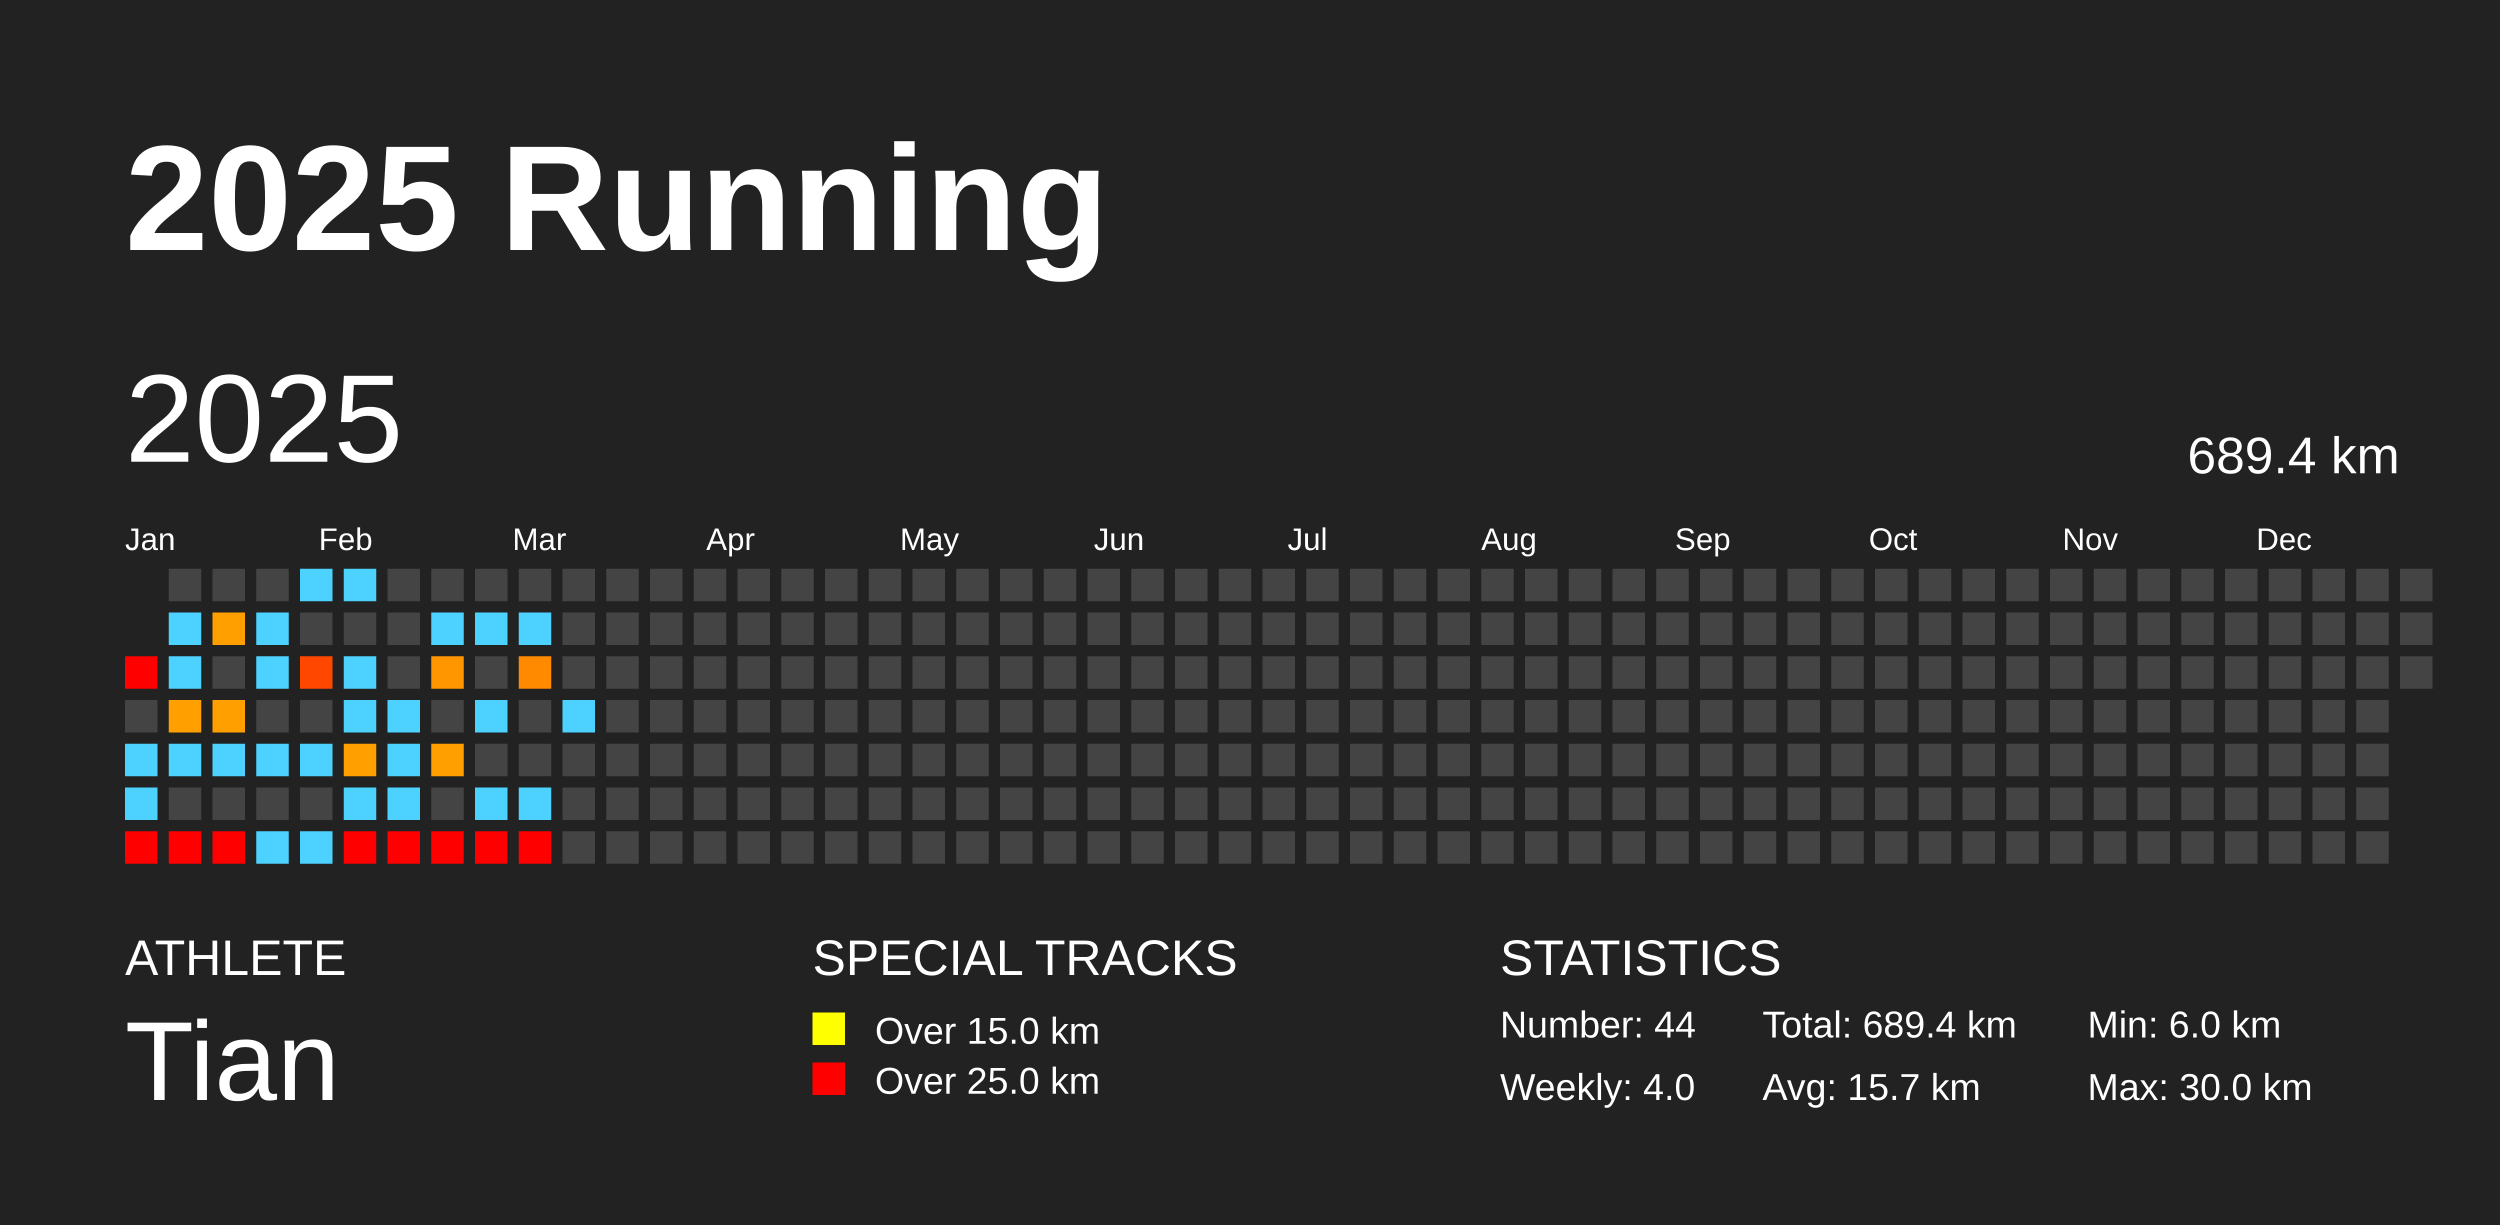
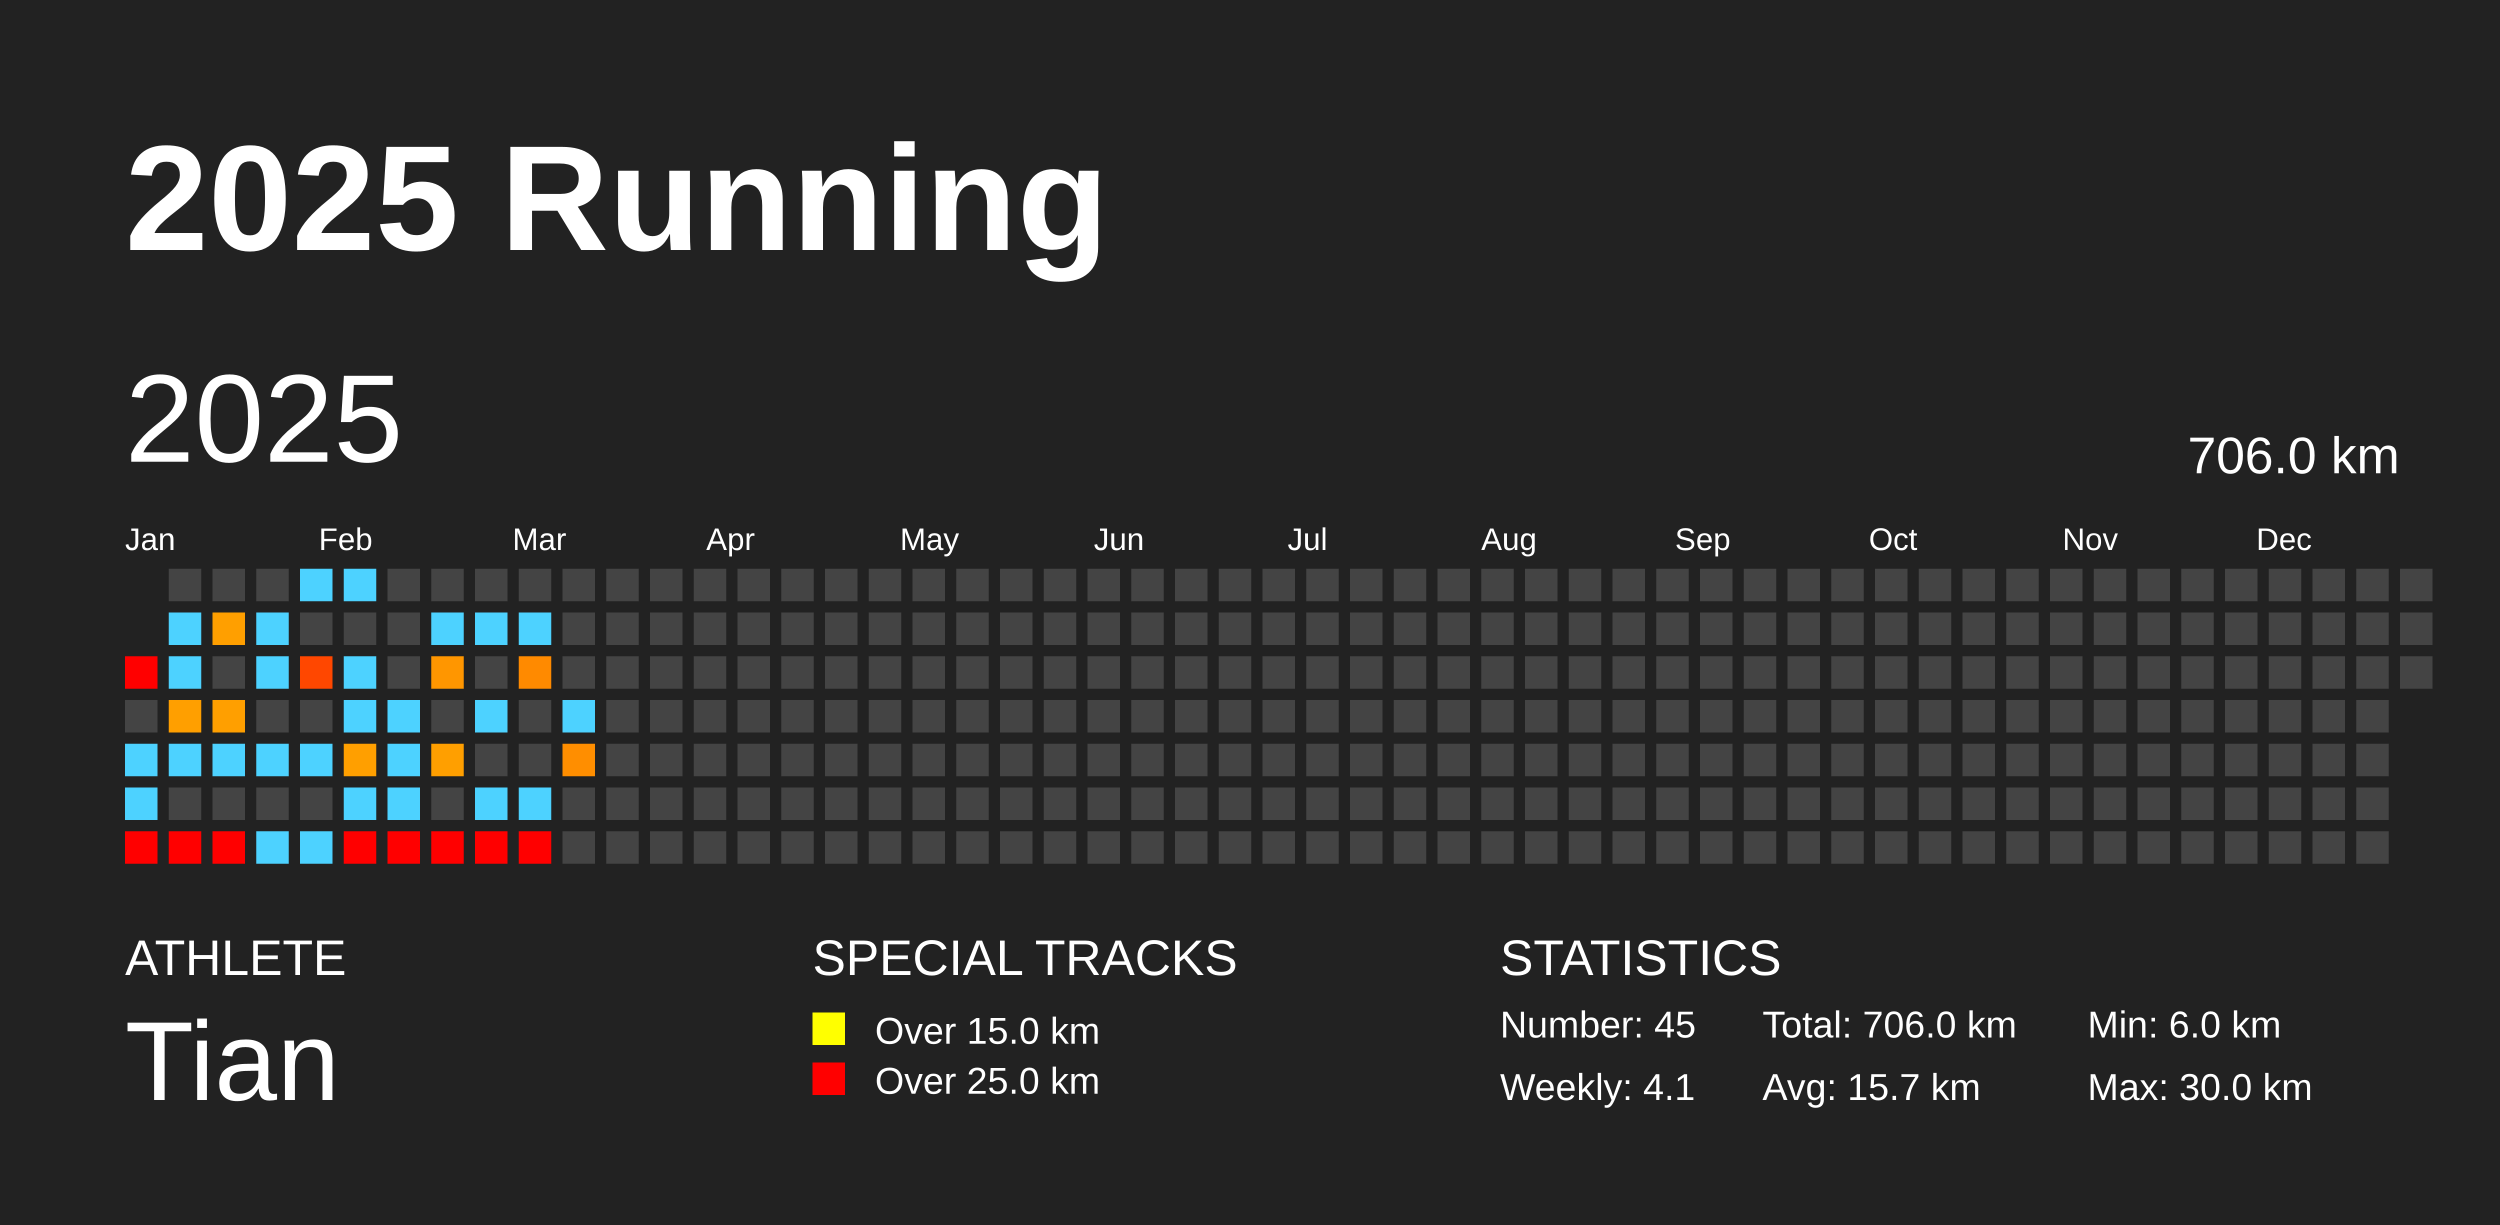
<svg xmlns="http://www.w3.org/2000/svg" baseProfile="full" height="98mm" version="1.1" viewBox="0,0,200,98" width="200mm">
  <defs />
  <rect fill="#222222" height="98" width="200" x="0" y="0" />
  <text fill="#FFFFFF" style="font-size:12px; font-family:Arial; font-weight:bold;" x="10" y="20">2025 Running</text>
  <text fill="#FFFFFF" style="font-size:4px; font-family:Arial" x="10" y="78">ATHLETE</text>
  <text fill="#FFFFFF" style="font-size:9px; font-family:Arial" x="10" y="88">Tian</text>
  <text fill="#FFFFFF" style="font-size:4px; font-family:Arial" x="65" y="78">SPECIAL TRACKS</text>
  <rect fill="yellow" height="2.6" width="2.6" x="65" y="81" />
  <text fill="#FFFFFF" style="font-size:3px; font-family:Arial" x="70" y="83.5">Over 15.0 km</text>
  <rect fill="red" height="2.6" width="2.6" x="65" y="85" />
  <text fill="#FFFFFF" style="font-size:3px; font-family:Arial" x="70" y="87.5">Over 25.0 km</text>
  <text fill="#FFFFFF" style="font-size:4px; font-family:Arial" x="120" y="78">STATISTICS</text>
-   <text fill="#FFFFFF" style="font-size:3px; font-family:Arial" x="120" y="83">Number: 44</text>
-   <text fill="#FFFFFF" style="font-size:3px; font-family:Arial" x="120" y="88">Weekly: 4.0</text>
-   <text fill="#FFFFFF" style="font-size:3px; font-family:Arial" x="141" y="83">Total: 689.4 km</text>
+   <text fill="#FFFFFF" style="font-size:3px; font-family:Arial" x="120" y="83">Number: 45</text>
+   <text fill="#FFFFFF" style="font-size:3px; font-family:Arial" x="120" y="88">Weekly: 4.1</text>
+   <text fill="#FFFFFF" style="font-size:3px; font-family:Arial" x="141" y="83">Total: 706.0 km</text>
  <text fill="#FFFFFF" style="font-size:3px; font-family:Arial" x="141" y="88">Avg: 15.7 km</text>
  <text fill="#FFFFFF" style="font-size:3px; font-family:Arial" x="167" y="83">Min: 6.0 km</text>
  <text fill="#FFFFFF" style="font-size:3px; font-family:Arial" x="167" y="88">Max: 30.0 km</text>
  <text dominant-baseline="hanging" fill="#FFFFFF" style="font-size:10.0px; font-family:Arial;" x="10" y="30">2025</text>
-   <text dominant-baseline="hanging" fill="#FFFFFF" style="font-size:4.125px; font-family:Arial;" x="175" y="35">689.4 km</text>
+   <text dominant-baseline="hanging" fill="#FFFFFF" style="font-size:4.125px; font-family:Arial;" x="175" y="35">706.0 km</text>
  <text fill="#FFFFFF" style="font-size:2.5px; font-family:Arial" x="10.0" y="44">Jan</text>
  <text fill="#FFFFFF" style="font-size:2.5px; font-family:Arial" x="25.5" y="44">Feb</text>
  <text fill="#FFFFFF" style="font-size:2.5px; font-family:Arial" x="41.0" y="44">Mar</text>
  <text fill="#FFFFFF" style="font-size:2.5px; font-family:Arial" x="56.5" y="44">Apr</text>
  <text fill="#FFFFFF" style="font-size:2.5px; font-family:Arial" x="72.0" y="44">May</text>
  <text fill="#FFFFFF" style="font-size:2.5px; font-family:Arial" x="87.5" y="44">Jun</text>
  <text fill="#FFFFFF" style="font-size:2.5px; font-family:Arial" x="103.0" y="44">Jul</text>
  <text fill="#FFFFFF" style="font-size:2.5px; font-family:Arial" x="118.5" y="44">Aug</text>
  <text fill="#FFFFFF" style="font-size:2.5px; font-family:Arial" x="134.0" y="44">Sep</text>
  <text fill="#FFFFFF" style="font-size:2.5px; font-family:Arial" x="149.5" y="44">Oct</text>
  <text fill="#FFFFFF" style="font-size:2.5px; font-family:Arial" x="165.0" y="44">Nov</text>
  <text fill="#FFFFFF" style="font-size:2.5px; font-family:Arial" x="180.5" y="44">Dec</text>
  <rect fill="red" height="2.6" width="2.6" x="10.0" y="52.5" />
  <rect fill="#444444" height="2.6" width="2.6" x="10.0" y="56.0" />
  <rect fill="#4dd2ff" height="2.6" width="2.6" x="10.0" y="59.5" />
  <rect fill="#4dd2ff" height="2.6" width="2.6" x="10.0" y="63.0" />
  <rect fill="red" height="2.6" width="2.6" x="10.0" y="66.5" />
  <rect fill="#444444" height="2.6" width="2.6" x="13.5" y="45.5" />
  <rect fill="#4dd2ff" height="2.6" width="2.6" x="13.5" y="49.0" />
  <rect fill="#4dd2ff" height="2.6" width="2.6" x="13.5" y="52.5" />
  <rect fill="#ff9f00" height="2.6" width="2.6" x="13.5" y="56.0" />
  <rect fill="#4dd2ff" height="2.6" width="2.6" x="13.5" y="59.5" />
  <rect fill="#444444" height="2.6" width="2.6" x="13.5" y="63.0" />
  <rect fill="red" height="2.6" width="2.6" x="13.5" y="66.5" />
  <rect fill="#444444" height="2.6" width="2.6" x="17.0" y="45.5" />
  <rect fill="#ff9f00" height="2.6" width="2.6" x="17.0" y="49.0" />
  <rect fill="#444444" height="2.6" width="2.6" x="17.0" y="52.5" />
  <rect fill="#ff9f00" height="2.6" width="2.6" x="17.0" y="56.0" />
  <rect fill="#4dd2ff" height="2.6" width="2.6" x="17.0" y="59.5" />
  <rect fill="#444444" height="2.6" width="2.6" x="17.0" y="63.0" />
  <rect fill="red" height="2.6" width="2.6" x="17.0" y="66.5" />
  <rect fill="#444444" height="2.6" width="2.6" x="20.5" y="45.5" />
  <rect fill="#4dd2ff" height="2.6" width="2.6" x="20.5" y="49.0" />
  <rect fill="#4dd2ff" height="2.6" width="2.6" x="20.5" y="52.5" />
  <rect fill="#444444" height="2.6" width="2.6" x="20.5" y="56.0" />
  <rect fill="#4dd2ff" height="2.6" width="2.6" x="20.5" y="59.5" />
  <rect fill="#444444" height="2.6" width="2.6" x="20.5" y="63.0" />
  <rect fill="#4dd2ff" height="2.6" width="2.6" x="20.5" y="66.5" />
  <rect fill="#4dd2ff" height="2.6" width="2.6" x="24.0" y="45.5" />
  <rect fill="#444444" height="2.6" width="2.6" x="24.0" y="49.0" />
  <rect fill="#ff4700" height="2.6" width="2.6" x="24.0" y="52.5" />
  <rect fill="#444444" height="2.6" width="2.6" x="24.0" y="56.0" />
  <rect fill="#4dd2ff" height="2.6" width="2.6" x="24.0" y="59.5" />
  <rect fill="#444444" height="2.6" width="2.6" x="24.0" y="63.0" />
  <rect fill="#4dd2ff" height="2.6" width="2.6" x="24.0" y="66.5" />
  <rect fill="#4dd2ff" height="2.6" width="2.6" x="27.5" y="45.5" />
  <rect fill="#444444" height="2.6" width="2.6" x="27.5" y="49.0" />
  <rect fill="#4dd2ff" height="2.6" width="2.6" x="27.5" y="52.5" />
  <rect fill="#4dd2ff" height="2.6" width="2.6" x="27.5" y="56.0" />
  <rect fill="#ff9f00" height="2.6" width="2.6" x="27.5" y="59.5" />
  <rect fill="#4dd2ff" height="2.6" width="2.6" x="27.5" y="63.0" />
  <rect fill="red" height="2.6" width="2.6" x="27.5" y="66.5" />
  <rect fill="#444444" height="2.6" width="2.6" x="31.0" y="45.5" />
  <rect fill="#444444" height="2.6" width="2.6" x="31.0" y="49.0" />
  <rect fill="#444444" height="2.6" width="2.6" x="31.0" y="52.5" />
  <rect fill="#4dd2ff" height="2.6" width="2.6" x="31.0" y="56.0" />
  <rect fill="#4dd2ff" height="2.6" width="2.6" x="31.0" y="59.5" />
  <rect fill="#4dd2ff" height="2.6" width="2.6" x="31.0" y="63.0" />
  <rect fill="red" height="2.6" width="2.6" x="31.0" y="66.5" />
  <rect fill="#444444" height="2.6" width="2.6" x="34.5" y="45.5" />
  <rect fill="#4dd2ff" height="2.6" width="2.6" x="34.5" y="49.0" />
  <rect fill="#ff9600" height="2.6" width="2.6" x="34.5" y="52.5" />
  <rect fill="#444444" height="2.6" width="2.6" x="34.5" y="56.0" />
  <rect fill="#ff9f00" height="2.6" width="2.6" x="34.5" y="59.5" />
  <rect fill="#444444" height="2.6" width="2.6" x="34.5" y="63.0" />
  <rect fill="red" height="2.6" width="2.6" x="34.5" y="66.5" />
  <rect fill="#444444" height="2.6" width="2.6" x="38.0" y="45.5" />
  <rect fill="#4dd2ff" height="2.6" width="2.6" x="38.0" y="49.0" />
  <rect fill="#444444" height="2.6" width="2.6" x="38.0" y="52.5" />
  <rect fill="#4dd2ff" height="2.6" width="2.6" x="38.0" y="56.0" />
  <rect fill="#444444" height="2.6" width="2.6" x="38.0" y="59.5" />
  <rect fill="#4dd2ff" height="2.6" width="2.6" x="38.0" y="63.0" />
  <rect fill="red" height="2.6" width="2.6" x="38.0" y="66.5" />
  <rect fill="#444444" height="2.6" width="2.6" x="41.5" y="45.5" />
  <rect fill="#4dd2ff" height="2.6" width="2.6" x="41.5" y="49.0" />
  <rect fill="#ff8a00" height="2.6" width="2.6" x="41.5" y="52.5" />
  <rect fill="#444444" height="2.6" width="2.6" x="41.5" y="56.0" />
  <rect fill="#444444" height="2.6" width="2.6" x="41.5" y="59.5" />
  <rect fill="#4dd2ff" height="2.6" width="2.6" x="41.5" y="63.0" />
  <rect fill="red" height="2.6" width="2.6" x="41.5" y="66.5" />
  <rect fill="#444444" height="2.6" width="2.6" x="45.0" y="45.5" />
  <rect fill="#444444" height="2.6" width="2.6" x="45.0" y="49.0" />
  <rect fill="#444444" height="2.6" width="2.6" x="45.0" y="52.5" />
  <rect fill="#4dd2ff" height="2.6" width="2.6" x="45.0" y="56.0" />
-   <rect fill="#444444" height="2.6" width="2.6" x="45.0" y="59.5" />
+   <rect fill="#ff8e00" height="2.6" width="2.6" x="45.0" y="59.5" />
  <rect fill="#444444" height="2.6" width="2.6" x="45.0" y="63.0" />
  <rect fill="#444444" height="2.6" width="2.6" x="45.0" y="66.5" />
  <rect fill="#444444" height="2.6" width="2.6" x="48.5" y="45.5" />
  <rect fill="#444444" height="2.6" width="2.6" x="48.5" y="49.0" />
  <rect fill="#444444" height="2.6" width="2.6" x="48.5" y="52.5" />
  <rect fill="#444444" height="2.6" width="2.6" x="48.5" y="56.0" />
  <rect fill="#444444" height="2.6" width="2.6" x="48.5" y="59.5" />
  <rect fill="#444444" height="2.6" width="2.6" x="48.5" y="63.0" />
  <rect fill="#444444" height="2.6" width="2.6" x="48.5" y="66.5" />
  <rect fill="#444444" height="2.6" width="2.6" x="52.0" y="45.5" />
  <rect fill="#444444" height="2.6" width="2.6" x="52.0" y="49.0" />
  <rect fill="#444444" height="2.6" width="2.6" x="52.0" y="52.5" />
  <rect fill="#444444" height="2.6" width="2.6" x="52.0" y="56.0" />
  <rect fill="#444444" height="2.6" width="2.6" x="52.0" y="59.5" />
  <rect fill="#444444" height="2.6" width="2.6" x="52.0" y="63.0" />
  <rect fill="#444444" height="2.6" width="2.6" x="52.0" y="66.5" />
  <rect fill="#444444" height="2.6" width="2.6" x="55.5" y="45.5" />
  <rect fill="#444444" height="2.6" width="2.6" x="55.5" y="49.0" />
  <rect fill="#444444" height="2.6" width="2.6" x="55.5" y="52.5" />
  <rect fill="#444444" height="2.6" width="2.6" x="55.5" y="56.0" />
  <rect fill="#444444" height="2.6" width="2.6" x="55.5" y="59.5" />
  <rect fill="#444444" height="2.6" width="2.6" x="55.5" y="63.0" />
  <rect fill="#444444" height="2.6" width="2.6" x="55.5" y="66.5" />
  <rect fill="#444444" height="2.6" width="2.6" x="59.0" y="45.5" />
  <rect fill="#444444" height="2.6" width="2.6" x="59.0" y="49.0" />
  <rect fill="#444444" height="2.6" width="2.6" x="59.0" y="52.5" />
  <rect fill="#444444" height="2.6" width="2.6" x="59.0" y="56.0" />
  <rect fill="#444444" height="2.6" width="2.6" x="59.0" y="59.5" />
  <rect fill="#444444" height="2.6" width="2.6" x="59.0" y="63.0" />
  <rect fill="#444444" height="2.6" width="2.6" x="59.0" y="66.5" />
  <rect fill="#444444" height="2.6" width="2.6" x="62.5" y="45.5" />
  <rect fill="#444444" height="2.6" width="2.6" x="62.5" y="49.0" />
  <rect fill="#444444" height="2.6" width="2.6" x="62.5" y="52.5" />
  <rect fill="#444444" height="2.6" width="2.6" x="62.5" y="56.0" />
  <rect fill="#444444" height="2.6" width="2.6" x="62.5" y="59.5" />
  <rect fill="#444444" height="2.6" width="2.6" x="62.5" y="63.0" />
  <rect fill="#444444" height="2.6" width="2.6" x="62.5" y="66.5" />
  <rect fill="#444444" height="2.6" width="2.6" x="66.0" y="45.5" />
  <rect fill="#444444" height="2.6" width="2.6" x="66.0" y="49.0" />
  <rect fill="#444444" height="2.6" width="2.6" x="66.0" y="52.5" />
  <rect fill="#444444" height="2.6" width="2.6" x="66.0" y="56.0" />
  <rect fill="#444444" height="2.6" width="2.6" x="66.0" y="59.5" />
  <rect fill="#444444" height="2.6" width="2.6" x="66.0" y="63.0" />
  <rect fill="#444444" height="2.6" width="2.6" x="66.0" y="66.5" />
  <rect fill="#444444" height="2.6" width="2.6" x="69.5" y="45.5" />
  <rect fill="#444444" height="2.6" width="2.6" x="69.5" y="49.0" />
  <rect fill="#444444" height="2.6" width="2.6" x="69.5" y="52.5" />
  <rect fill="#444444" height="2.6" width="2.6" x="69.5" y="56.0" />
  <rect fill="#444444" height="2.6" width="2.6" x="69.5" y="59.5" />
  <rect fill="#444444" height="2.6" width="2.6" x="69.5" y="63.0" />
  <rect fill="#444444" height="2.6" width="2.6" x="69.5" y="66.5" />
  <rect fill="#444444" height="2.6" width="2.6" x="73.0" y="45.5" />
  <rect fill="#444444" height="2.6" width="2.6" x="73.0" y="49.0" />
  <rect fill="#444444" height="2.6" width="2.6" x="73.0" y="52.5" />
  <rect fill="#444444" height="2.6" width="2.6" x="73.0" y="56.0" />
  <rect fill="#444444" height="2.6" width="2.6" x="73.0" y="59.5" />
  <rect fill="#444444" height="2.6" width="2.6" x="73.0" y="63.0" />
  <rect fill="#444444" height="2.6" width="2.6" x="73.0" y="66.5" />
  <rect fill="#444444" height="2.6" width="2.6" x="76.5" y="45.5" />
  <rect fill="#444444" height="2.6" width="2.6" x="76.5" y="49.0" />
  <rect fill="#444444" height="2.6" width="2.6" x="76.5" y="52.5" />
  <rect fill="#444444" height="2.6" width="2.6" x="76.5" y="56.0" />
  <rect fill="#444444" height="2.6" width="2.6" x="76.5" y="59.5" />
  <rect fill="#444444" height="2.6" width="2.6" x="76.5" y="63.0" />
  <rect fill="#444444" height="2.6" width="2.6" x="76.5" y="66.5" />
  <rect fill="#444444" height="2.6" width="2.6" x="80.0" y="45.5" />
  <rect fill="#444444" height="2.6" width="2.6" x="80.0" y="49.0" />
  <rect fill="#444444" height="2.6" width="2.6" x="80.0" y="52.5" />
  <rect fill="#444444" height="2.6" width="2.6" x="80.0" y="56.0" />
  <rect fill="#444444" height="2.6" width="2.6" x="80.0" y="59.5" />
  <rect fill="#444444" height="2.6" width="2.6" x="80.0" y="63.0" />
  <rect fill="#444444" height="2.6" width="2.6" x="80.0" y="66.5" />
  <rect fill="#444444" height="2.6" width="2.6" x="83.5" y="45.5" />
  <rect fill="#444444" height="2.6" width="2.6" x="83.5" y="49.0" />
  <rect fill="#444444" height="2.6" width="2.6" x="83.5" y="52.5" />
  <rect fill="#444444" height="2.6" width="2.6" x="83.5" y="56.0" />
  <rect fill="#444444" height="2.6" width="2.6" x="83.5" y="59.5" />
  <rect fill="#444444" height="2.6" width="2.6" x="83.5" y="63.0" />
  <rect fill="#444444" height="2.6" width="2.6" x="83.5" y="66.5" />
  <rect fill="#444444" height="2.6" width="2.6" x="87.0" y="45.5" />
  <rect fill="#444444" height="2.6" width="2.6" x="87.0" y="49.0" />
  <rect fill="#444444" height="2.6" width="2.6" x="87.0" y="52.5" />
  <rect fill="#444444" height="2.6" width="2.6" x="87.0" y="56.0" />
  <rect fill="#444444" height="2.6" width="2.6" x="87.0" y="59.5" />
  <rect fill="#444444" height="2.6" width="2.6" x="87.0" y="63.0" />
  <rect fill="#444444" height="2.6" width="2.6" x="87.0" y="66.5" />
  <rect fill="#444444" height="2.6" width="2.6" x="90.5" y="45.5" />
  <rect fill="#444444" height="2.6" width="2.6" x="90.5" y="49.0" />
  <rect fill="#444444" height="2.6" width="2.6" x="90.5" y="52.5" />
  <rect fill="#444444" height="2.6" width="2.6" x="90.5" y="56.0" />
  <rect fill="#444444" height="2.6" width="2.6" x="90.5" y="59.5" />
  <rect fill="#444444" height="2.6" width="2.6" x="90.5" y="63.0" />
  <rect fill="#444444" height="2.6" width="2.6" x="90.5" y="66.5" />
  <rect fill="#444444" height="2.6" width="2.6" x="94.0" y="45.5" />
  <rect fill="#444444" height="2.6" width="2.6" x="94.0" y="49.0" />
  <rect fill="#444444" height="2.6" width="2.6" x="94.0" y="52.5" />
  <rect fill="#444444" height="2.6" width="2.6" x="94.0" y="56.0" />
  <rect fill="#444444" height="2.6" width="2.6" x="94.0" y="59.5" />
  <rect fill="#444444" height="2.6" width="2.6" x="94.0" y="63.0" />
  <rect fill="#444444" height="2.6" width="2.6" x="94.0" y="66.5" />
  <rect fill="#444444" height="2.6" width="2.6" x="97.5" y="45.5" />
  <rect fill="#444444" height="2.6" width="2.6" x="97.5" y="49.0" />
  <rect fill="#444444" height="2.6" width="2.6" x="97.5" y="52.5" />
  <rect fill="#444444" height="2.6" width="2.6" x="97.5" y="56.0" />
  <rect fill="#444444" height="2.6" width="2.6" x="97.5" y="59.5" />
  <rect fill="#444444" height="2.6" width="2.6" x="97.5" y="63.0" />
  <rect fill="#444444" height="2.6" width="2.6" x="97.5" y="66.5" />
  <rect fill="#444444" height="2.6" width="2.6" x="101.0" y="45.5" />
  <rect fill="#444444" height="2.6" width="2.6" x="101.0" y="49.0" />
  <rect fill="#444444" height="2.6" width="2.6" x="101.0" y="52.5" />
  <rect fill="#444444" height="2.6" width="2.6" x="101.0" y="56.0" />
  <rect fill="#444444" height="2.6" width="2.6" x="101.0" y="59.5" />
  <rect fill="#444444" height="2.6" width="2.6" x="101.0" y="63.0" />
  <rect fill="#444444" height="2.6" width="2.6" x="101.0" y="66.5" />
  <rect fill="#444444" height="2.6" width="2.6" x="104.5" y="45.5" />
  <rect fill="#444444" height="2.6" width="2.6" x="104.5" y="49.0" />
  <rect fill="#444444" height="2.6" width="2.6" x="104.5" y="52.5" />
  <rect fill="#444444" height="2.6" width="2.6" x="104.5" y="56.0" />
  <rect fill="#444444" height="2.6" width="2.6" x="104.5" y="59.5" />
  <rect fill="#444444" height="2.6" width="2.6" x="104.5" y="63.0" />
  <rect fill="#444444" height="2.6" width="2.6" x="104.5" y="66.5" />
  <rect fill="#444444" height="2.6" width="2.6" x="108.0" y="45.5" />
  <rect fill="#444444" height="2.6" width="2.6" x="108.0" y="49.0" />
  <rect fill="#444444" height="2.6" width="2.6" x="108.0" y="52.5" />
  <rect fill="#444444" height="2.6" width="2.6" x="108.0" y="56.0" />
  <rect fill="#444444" height="2.6" width="2.6" x="108.0" y="59.5" />
  <rect fill="#444444" height="2.6" width="2.6" x="108.0" y="63.0" />
  <rect fill="#444444" height="2.6" width="2.6" x="108.0" y="66.5" />
  <rect fill="#444444" height="2.6" width="2.6" x="111.5" y="45.5" />
  <rect fill="#444444" height="2.6" width="2.6" x="111.5" y="49.0" />
  <rect fill="#444444" height="2.6" width="2.6" x="111.5" y="52.5" />
  <rect fill="#444444" height="2.6" width="2.6" x="111.5" y="56.0" />
  <rect fill="#444444" height="2.6" width="2.6" x="111.5" y="59.5" />
  <rect fill="#444444" height="2.6" width="2.6" x="111.5" y="63.0" />
  <rect fill="#444444" height="2.6" width="2.6" x="111.5" y="66.5" />
  <rect fill="#444444" height="2.6" width="2.6" x="115.0" y="45.5" />
  <rect fill="#444444" height="2.6" width="2.6" x="115.0" y="49.0" />
  <rect fill="#444444" height="2.6" width="2.6" x="115.0" y="52.5" />
  <rect fill="#444444" height="2.6" width="2.6" x="115.0" y="56.0" />
  <rect fill="#444444" height="2.6" width="2.6" x="115.0" y="59.5" />
  <rect fill="#444444" height="2.6" width="2.6" x="115.0" y="63.0" />
  <rect fill="#444444" height="2.6" width="2.6" x="115.0" y="66.5" />
  <rect fill="#444444" height="2.6" width="2.6" x="118.5" y="45.5" />
  <rect fill="#444444" height="2.6" width="2.6" x="118.5" y="49.0" />
  <rect fill="#444444" height="2.6" width="2.6" x="118.5" y="52.5" />
  <rect fill="#444444" height="2.6" width="2.6" x="118.5" y="56.0" />
  <rect fill="#444444" height="2.6" width="2.6" x="118.5" y="59.5" />
  <rect fill="#444444" height="2.6" width="2.6" x="118.5" y="63.0" />
  <rect fill="#444444" height="2.6" width="2.6" x="118.5" y="66.5" />
  <rect fill="#444444" height="2.6" width="2.6" x="122.0" y="45.5" />
  <rect fill="#444444" height="2.6" width="2.6" x="122.0" y="49.0" />
  <rect fill="#444444" height="2.6" width="2.6" x="122.0" y="52.5" />
  <rect fill="#444444" height="2.6" width="2.6" x="122.0" y="56.0" />
  <rect fill="#444444" height="2.6" width="2.6" x="122.0" y="59.5" />
  <rect fill="#444444" height="2.6" width="2.6" x="122.0" y="63.0" />
  <rect fill="#444444" height="2.6" width="2.6" x="122.0" y="66.5" />
  <rect fill="#444444" height="2.6" width="2.6" x="125.5" y="45.5" />
  <rect fill="#444444" height="2.6" width="2.6" x="125.5" y="49.0" />
  <rect fill="#444444" height="2.6" width="2.6" x="125.5" y="52.5" />
  <rect fill="#444444" height="2.6" width="2.6" x="125.5" y="56.0" />
  <rect fill="#444444" height="2.6" width="2.6" x="125.5" y="59.5" />
  <rect fill="#444444" height="2.6" width="2.6" x="125.5" y="63.0" />
  <rect fill="#444444" height="2.6" width="2.6" x="125.5" y="66.5" />
  <rect fill="#444444" height="2.6" width="2.6" x="129.0" y="45.5" />
  <rect fill="#444444" height="2.6" width="2.6" x="129.0" y="49.0" />
  <rect fill="#444444" height="2.6" width="2.6" x="129.0" y="52.5" />
  <rect fill="#444444" height="2.6" width="2.6" x="129.0" y="56.0" />
  <rect fill="#444444" height="2.6" width="2.6" x="129.0" y="59.5" />
  <rect fill="#444444" height="2.6" width="2.6" x="129.0" y="63.0" />
  <rect fill="#444444" height="2.6" width="2.6" x="129.0" y="66.5" />
  <rect fill="#444444" height="2.6" width="2.6" x="132.5" y="45.5" />
  <rect fill="#444444" height="2.6" width="2.6" x="132.5" y="49.0" />
  <rect fill="#444444" height="2.6" width="2.6" x="132.5" y="52.5" />
  <rect fill="#444444" height="2.6" width="2.6" x="132.5" y="56.0" />
  <rect fill="#444444" height="2.6" width="2.6" x="132.5" y="59.5" />
  <rect fill="#444444" height="2.6" width="2.6" x="132.5" y="63.0" />
  <rect fill="#444444" height="2.6" width="2.6" x="132.5" y="66.5" />
  <rect fill="#444444" height="2.6" width="2.6" x="136.0" y="45.5" />
  <rect fill="#444444" height="2.6" width="2.6" x="136.0" y="49.0" />
  <rect fill="#444444" height="2.6" width="2.6" x="136.0" y="52.5" />
  <rect fill="#444444" height="2.6" width="2.6" x="136.0" y="56.0" />
  <rect fill="#444444" height="2.6" width="2.6" x="136.0" y="59.5" />
  <rect fill="#444444" height="2.6" width="2.6" x="136.0" y="63.0" />
  <rect fill="#444444" height="2.6" width="2.6" x="136.0" y="66.5" />
  <rect fill="#444444" height="2.6" width="2.6" x="139.5" y="45.5" />
  <rect fill="#444444" height="2.6" width="2.6" x="139.5" y="49.0" />
  <rect fill="#444444" height="2.6" width="2.6" x="139.5" y="52.5" />
  <rect fill="#444444" height="2.6" width="2.6" x="139.5" y="56.0" />
  <rect fill="#444444" height="2.6" width="2.6" x="139.5" y="59.5" />
  <rect fill="#444444" height="2.6" width="2.6" x="139.5" y="63.0" />
  <rect fill="#444444" height="2.6" width="2.6" x="139.5" y="66.5" />
  <rect fill="#444444" height="2.6" width="2.6" x="143.0" y="45.5" />
  <rect fill="#444444" height="2.6" width="2.6" x="143.0" y="49.0" />
  <rect fill="#444444" height="2.6" width="2.6" x="143.0" y="52.5" />
  <rect fill="#444444" height="2.6" width="2.6" x="143.0" y="56.0" />
  <rect fill="#444444" height="2.6" width="2.6" x="143.0" y="59.5" />
  <rect fill="#444444" height="2.6" width="2.6" x="143.0" y="63.0" />
  <rect fill="#444444" height="2.6" width="2.6" x="143.0" y="66.5" />
  <rect fill="#444444" height="2.6" width="2.6" x="146.5" y="45.5" />
  <rect fill="#444444" height="2.6" width="2.6" x="146.5" y="49.0" />
  <rect fill="#444444" height="2.6" width="2.6" x="146.5" y="52.5" />
  <rect fill="#444444" height="2.6" width="2.6" x="146.5" y="56.0" />
  <rect fill="#444444" height="2.6" width="2.6" x="146.5" y="59.5" />
  <rect fill="#444444" height="2.6" width="2.6" x="146.5" y="63.0" />
  <rect fill="#444444" height="2.6" width="2.6" x="146.5" y="66.5" />
  <rect fill="#444444" height="2.6" width="2.6" x="150.0" y="45.5" />
  <rect fill="#444444" height="2.6" width="2.6" x="150.0" y="49.0" />
  <rect fill="#444444" height="2.6" width="2.6" x="150.0" y="52.5" />
  <rect fill="#444444" height="2.6" width="2.6" x="150.0" y="56.0" />
  <rect fill="#444444" height="2.6" width="2.6" x="150.0" y="59.5" />
  <rect fill="#444444" height="2.6" width="2.6" x="150.0" y="63.0" />
  <rect fill="#444444" height="2.6" width="2.6" x="150.0" y="66.5" />
  <rect fill="#444444" height="2.6" width="2.6" x="153.5" y="45.5" />
  <rect fill="#444444" height="2.6" width="2.6" x="153.5" y="49.0" />
  <rect fill="#444444" height="2.6" width="2.6" x="153.5" y="52.5" />
  <rect fill="#444444" height="2.6" width="2.6" x="153.5" y="56.0" />
  <rect fill="#444444" height="2.6" width="2.6" x="153.5" y="59.5" />
  <rect fill="#444444" height="2.6" width="2.6" x="153.5" y="63.0" />
  <rect fill="#444444" height="2.6" width="2.6" x="153.5" y="66.5" />
  <rect fill="#444444" height="2.6" width="2.6" x="157.0" y="45.5" />
  <rect fill="#444444" height="2.6" width="2.6" x="157.0" y="49.0" />
  <rect fill="#444444" height="2.6" width="2.6" x="157.0" y="52.5" />
  <rect fill="#444444" height="2.6" width="2.6" x="157.0" y="56.0" />
  <rect fill="#444444" height="2.6" width="2.6" x="157.0" y="59.5" />
  <rect fill="#444444" height="2.6" width="2.6" x="157.0" y="63.0" />
  <rect fill="#444444" height="2.6" width="2.6" x="157.0" y="66.5" />
  <rect fill="#444444" height="2.6" width="2.6" x="160.5" y="45.5" />
  <rect fill="#444444" height="2.6" width="2.6" x="160.5" y="49.0" />
  <rect fill="#444444" height="2.6" width="2.6" x="160.5" y="52.5" />
  <rect fill="#444444" height="2.6" width="2.6" x="160.5" y="56.0" />
  <rect fill="#444444" height="2.6" width="2.6" x="160.5" y="59.5" />
  <rect fill="#444444" height="2.6" width="2.6" x="160.5" y="63.0" />
  <rect fill="#444444" height="2.6" width="2.6" x="160.5" y="66.5" />
  <rect fill="#444444" height="2.6" width="2.6" x="164.0" y="45.5" />
  <rect fill="#444444" height="2.6" width="2.6" x="164.0" y="49.0" />
  <rect fill="#444444" height="2.6" width="2.6" x="164.0" y="52.5" />
  <rect fill="#444444" height="2.6" width="2.6" x="164.0" y="56.0" />
  <rect fill="#444444" height="2.6" width="2.6" x="164.0" y="59.5" />
  <rect fill="#444444" height="2.6" width="2.6" x="164.0" y="63.0" />
  <rect fill="#444444" height="2.6" width="2.6" x="164.0" y="66.5" />
  <rect fill="#444444" height="2.6" width="2.6" x="167.5" y="45.5" />
  <rect fill="#444444" height="2.6" width="2.6" x="167.5" y="49.0" />
  <rect fill="#444444" height="2.6" width="2.6" x="167.5" y="52.5" />
  <rect fill="#444444" height="2.6" width="2.6" x="167.5" y="56.0" />
  <rect fill="#444444" height="2.6" width="2.6" x="167.5" y="59.5" />
  <rect fill="#444444" height="2.6" width="2.6" x="167.5" y="63.0" />
  <rect fill="#444444" height="2.6" width="2.6" x="167.5" y="66.5" />
  <rect fill="#444444" height="2.6" width="2.6" x="171.0" y="45.5" />
  <rect fill="#444444" height="2.6" width="2.6" x="171.0" y="49.0" />
  <rect fill="#444444" height="2.6" width="2.6" x="171.0" y="52.5" />
  <rect fill="#444444" height="2.6" width="2.6" x="171.0" y="56.0" />
  <rect fill="#444444" height="2.6" width="2.6" x="171.0" y="59.5" />
  <rect fill="#444444" height="2.6" width="2.6" x="171.0" y="63.0" />
  <rect fill="#444444" height="2.6" width="2.6" x="171.0" y="66.5" />
  <rect fill="#444444" height="2.6" width="2.6" x="174.5" y="45.5" />
  <rect fill="#444444" height="2.6" width="2.6" x="174.5" y="49.0" />
  <rect fill="#444444" height="2.6" width="2.6" x="174.5" y="52.5" />
  <rect fill="#444444" height="2.6" width="2.6" x="174.5" y="56.0" />
  <rect fill="#444444" height="2.6" width="2.6" x="174.5" y="59.5" />
  <rect fill="#444444" height="2.6" width="2.6" x="174.5" y="63.0" />
  <rect fill="#444444" height="2.6" width="2.6" x="174.5" y="66.5" />
  <rect fill="#444444" height="2.6" width="2.6" x="178.0" y="45.5" />
  <rect fill="#444444" height="2.6" width="2.6" x="178.0" y="49.0" />
  <rect fill="#444444" height="2.6" width="2.6" x="178.0" y="52.5" />
  <rect fill="#444444" height="2.6" width="2.6" x="178.0" y="56.0" />
  <rect fill="#444444" height="2.6" width="2.6" x="178.0" y="59.5" />
  <rect fill="#444444" height="2.6" width="2.6" x="178.0" y="63.0" />
  <rect fill="#444444" height="2.6" width="2.6" x="178.0" y="66.5" />
  <rect fill="#444444" height="2.6" width="2.6" x="181.5" y="45.5" />
  <rect fill="#444444" height="2.6" width="2.6" x="181.5" y="49.0" />
  <rect fill="#444444" height="2.6" width="2.6" x="181.5" y="52.5" />
  <rect fill="#444444" height="2.6" width="2.6" x="181.5" y="56.0" />
  <rect fill="#444444" height="2.6" width="2.6" x="181.5" y="59.5" />
  <rect fill="#444444" height="2.6" width="2.6" x="181.5" y="63.0" />
  <rect fill="#444444" height="2.6" width="2.6" x="181.5" y="66.5" />
  <rect fill="#444444" height="2.6" width="2.6" x="185.0" y="45.5" />
  <rect fill="#444444" height="2.6" width="2.6" x="185.0" y="49.0" />
  <rect fill="#444444" height="2.6" width="2.6" x="185.0" y="52.5" />
  <rect fill="#444444" height="2.6" width="2.6" x="185.0" y="56.0" />
  <rect fill="#444444" height="2.6" width="2.6" x="185.0" y="59.5" />
  <rect fill="#444444" height="2.6" width="2.6" x="185.0" y="63.0" />
  <rect fill="#444444" height="2.6" width="2.6" x="185.0" y="66.5" />
  <rect fill="#444444" height="2.6" width="2.6" x="188.5" y="45.5" />
  <rect fill="#444444" height="2.6" width="2.6" x="188.5" y="49.0" />
  <rect fill="#444444" height="2.6" width="2.6" x="188.5" y="52.5" />
  <rect fill="#444444" height="2.6" width="2.6" x="188.5" y="56.0" />
  <rect fill="#444444" height="2.6" width="2.6" x="188.5" y="59.5" />
  <rect fill="#444444" height="2.6" width="2.6" x="188.5" y="63.0" />
  <rect fill="#444444" height="2.6" width="2.6" x="188.5" y="66.5" />
  <rect fill="#444444" height="2.6" width="2.6" x="192.0" y="45.5" />
  <rect fill="#444444" height="2.6" width="2.6" x="192.0" y="49.0" />
  <rect fill="#444444" height="2.6" width="2.6" x="192.0" y="52.5" />
</svg>
